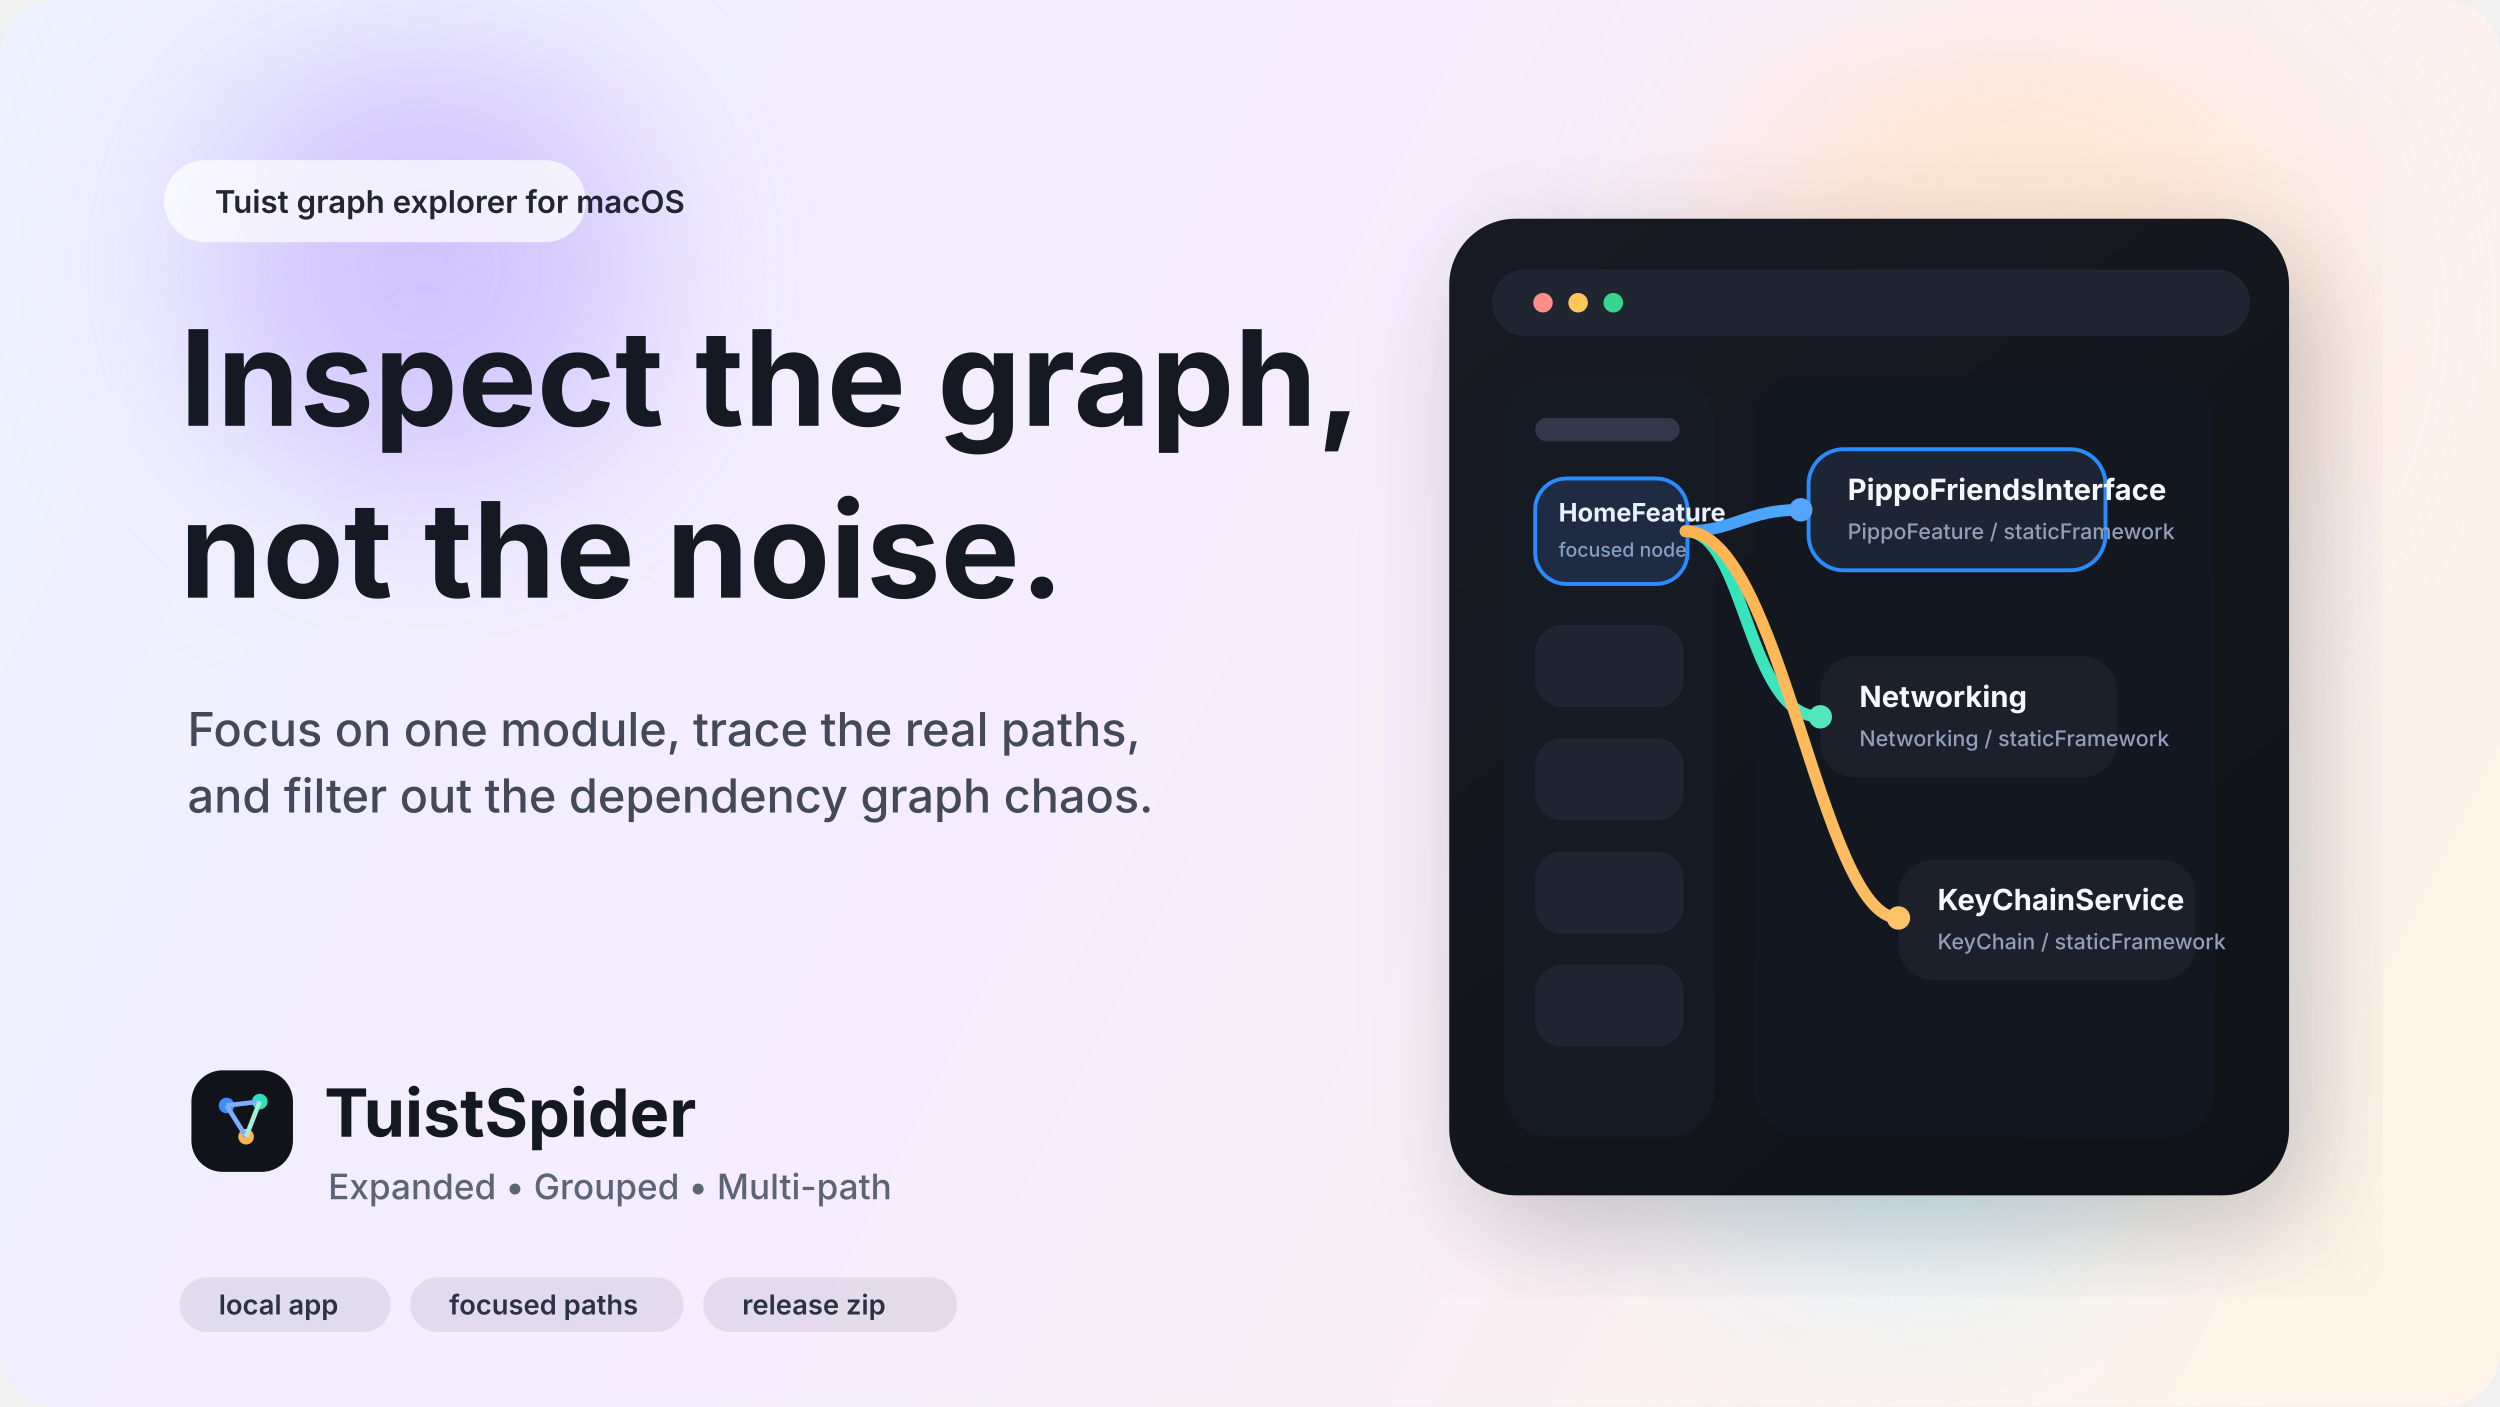
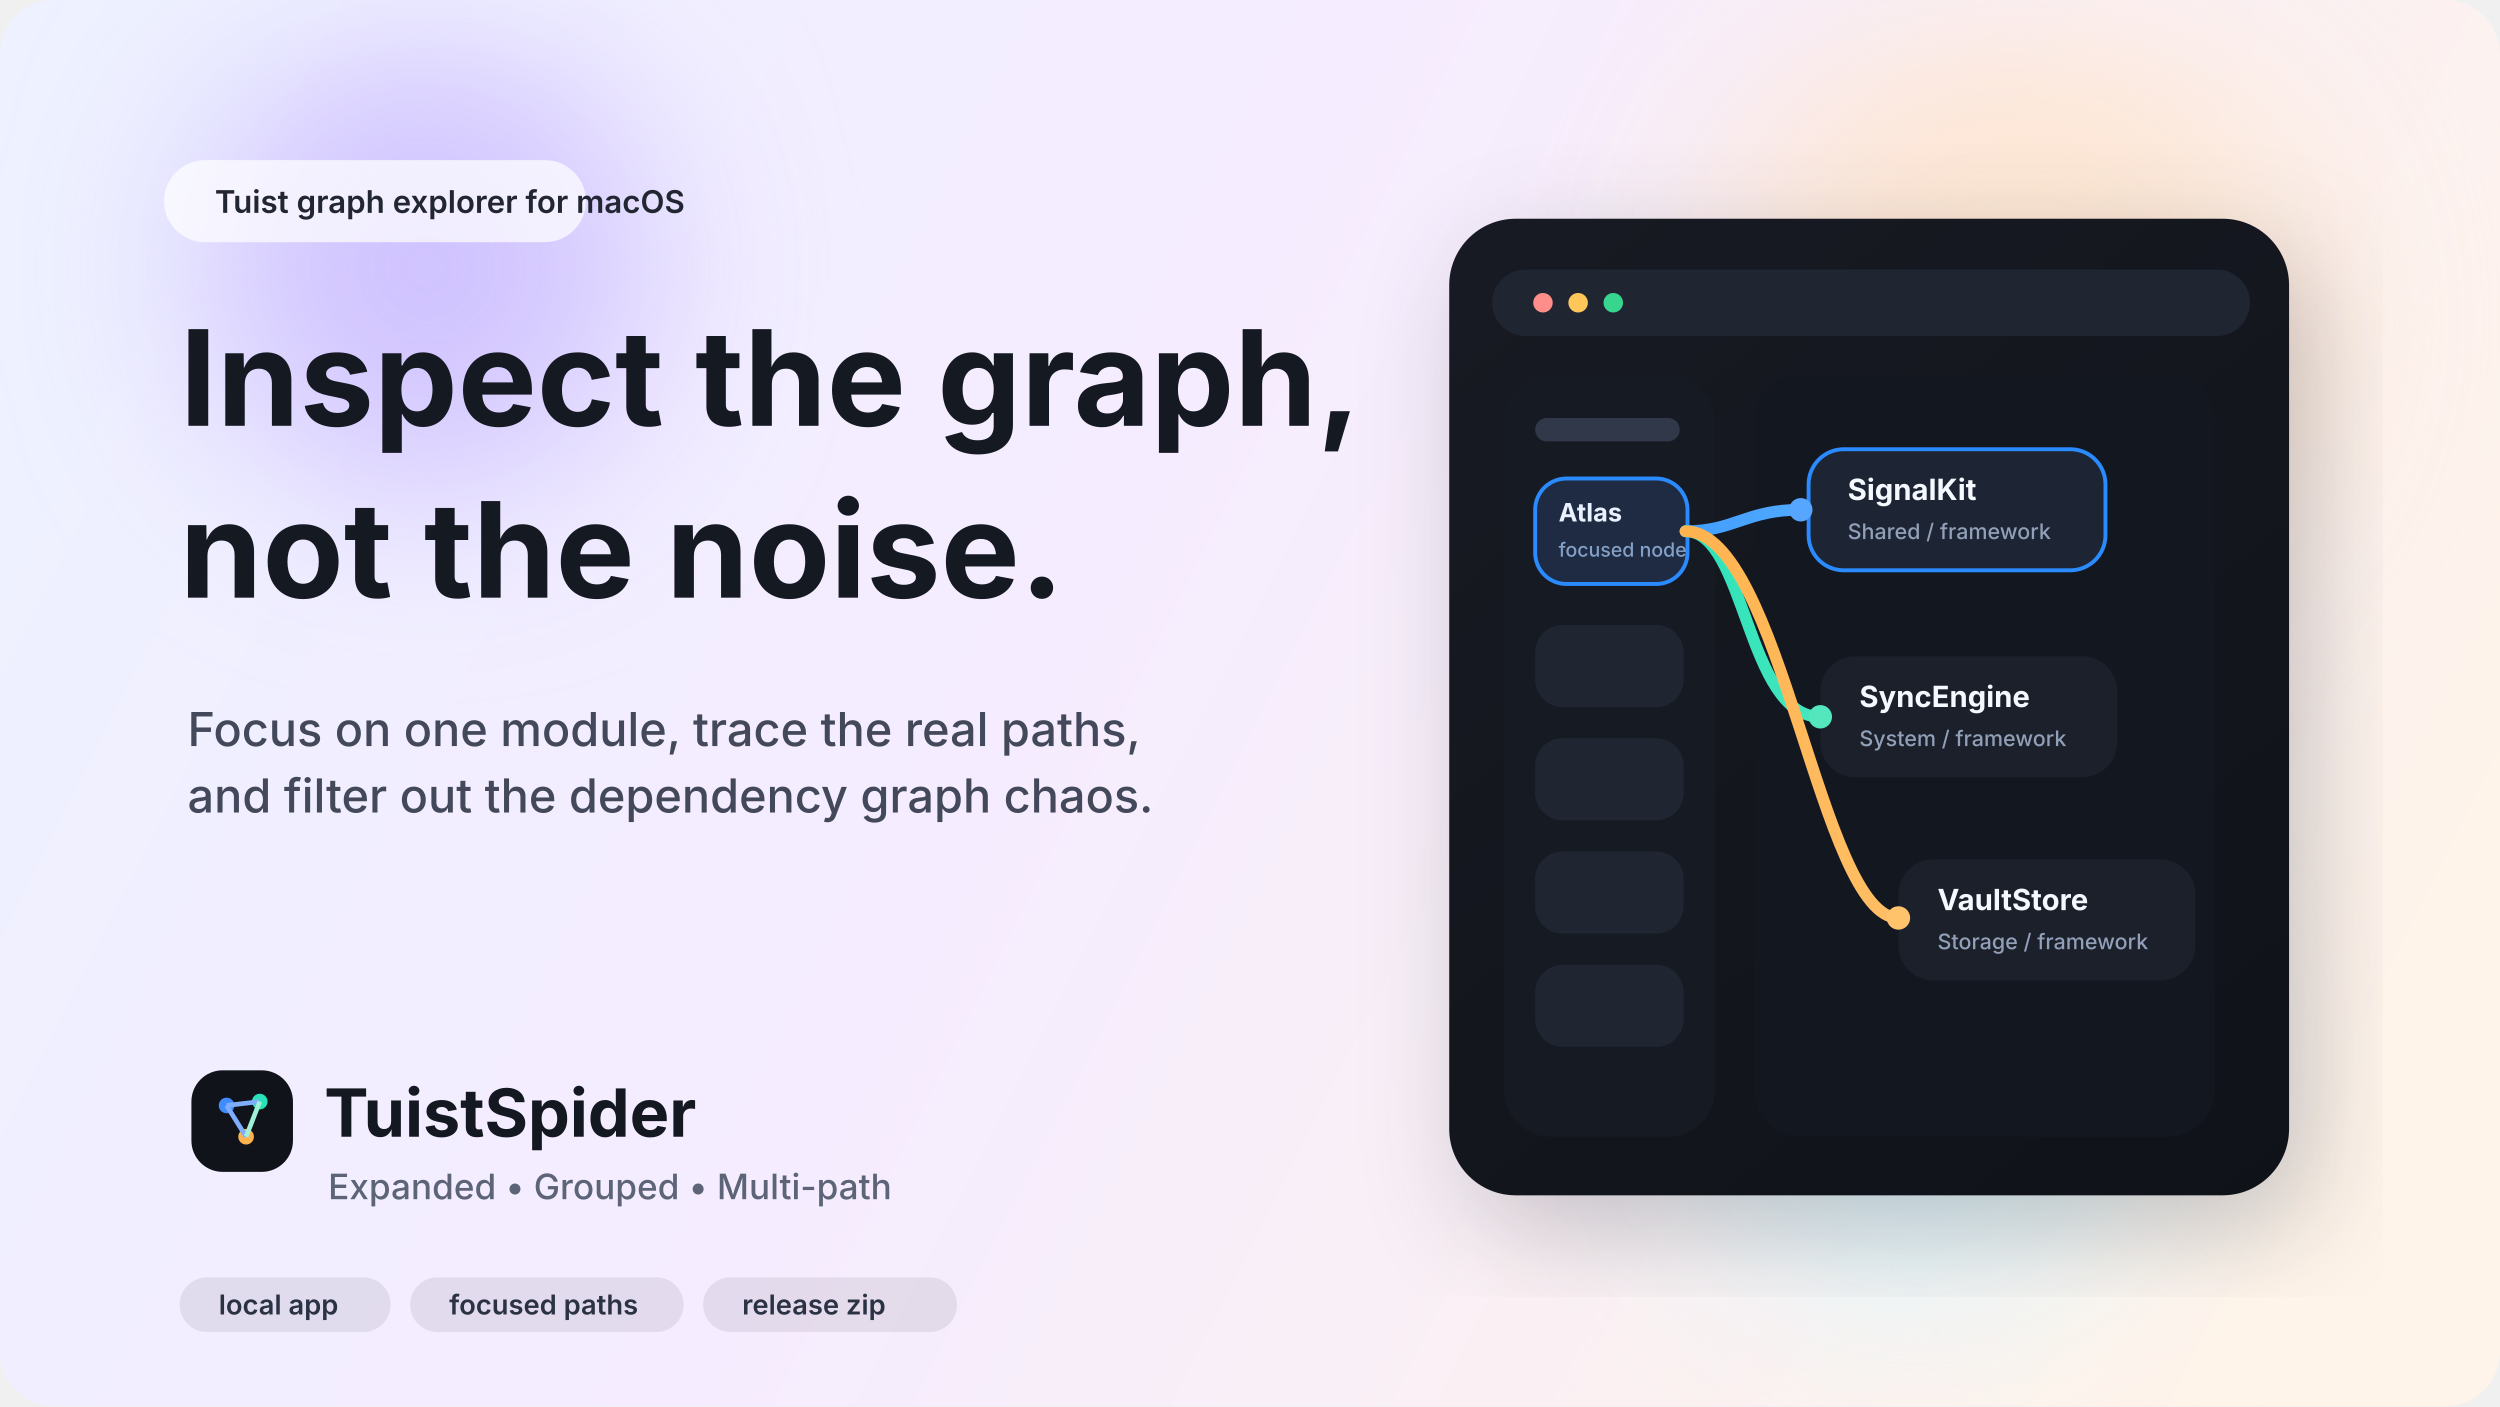
<svg xmlns="http://www.w3.org/2000/svg" width="1280" height="720" viewBox="0 0 1280 720" fill="none">
  <defs>
    <linearGradient id="bg" x1="74" y1="84" x2="1196" y2="650" gradientUnits="userSpaceOnUse">
      <stop stop-color="#EEF1FF" />
      <stop offset="0.42" stop-color="#F5ECFF" />
      <stop offset="1" stop-color="#FFF4E9" />
    </linearGradient>
    <linearGradient id="windowFill" x1="774" y1="122" x2="1186" y2="622" gradientUnits="userSpaceOnUse">
      <stop stop-color="#171A22" />
      <stop offset="1" stop-color="#101219" />
    </linearGradient>
    <linearGradient id="lineBlue" x1="761" y1="321" x2="1057" y2="321" gradientUnits="userSpaceOnUse">
      <stop stop-color="#2A8BFF" />
      <stop offset="1" stop-color="#6FC2FF" />
    </linearGradient>
    <linearGradient id="lineMint" x1="860" y1="392" x2="1097" y2="392" gradientUnits="userSpaceOnUse">
      <stop stop-color="#2AE2B8" />
      <stop offset="1" stop-color="#8AF2CC" />
    </linearGradient>
    <linearGradient id="lineAmber" x1="858" y1="466" x2="1137" y2="466" gradientUnits="userSpaceOnUse">
      <stop stop-color="#FFB24D" />
      <stop offset="1" stop-color="#FFD28B" />
    </linearGradient>
    <filter id="shadow" x="686" y="74" width="534" height="590" filterUnits="userSpaceOnUse" color-interpolation-filters="sRGB">
      <feFlood flood-opacity="0" result="BackgroundImageFix" />
      <feColorMatrix in="SourceAlpha" type="matrix" values="0 0 0 0 0 0 0 0 0 0 0 0 0 0 0 0 0 0 127 0" result="hardAlpha" />
      <feOffset dx="12" dy="18" />
      <feGaussianBlur stdDeviation="28" />
      <feColorMatrix type="matrix" values="0 0 0 0 0.129 0 0 0 0 0.149 0 0 0 0 0.2 0 0 0 0.24 0" />
      <feBlend mode="normal" in2="BackgroundImageFix" result="effect1_dropShadow_1_1" />
      <feBlend mode="normal" in="SourceGraphic" in2="effect1_dropShadow_1_1" result="shape" />
    </filter>
    <filter id="softBlur" x="0" y="0" width="1280" height="720" filterUnits="userSpaceOnUse" color-interpolation-filters="sRGB">
      <feFlood flood-opacity="0" result="BackgroundImageFix" />
      <feBlend mode="normal" in="SourceGraphic" in2="BackgroundImageFix" result="shape" />
      <feGaussianBlur stdDeviation="48" result="effect1_foregroundBlur_1_1" />
    </filter>
  </defs>
  <rect width="1280" height="720" rx="28" fill="url(#bg)" />
  <g opacity="0.72" filter="url(#softBlur)">
    <circle cx="218" cy="137" r="114" fill="#C4B2FF" />
    <circle cx="1031" cy="164" r="154" fill="#FFE3C7" />
    <circle cx="982" cy="542" r="126" fill="#D5F7FF" />
  </g>
  <rect x="84" y="82" width="216" height="42" rx="21" fill="#FFFFFF" fill-opacity="0.7" />
  <text x="110" y="109" fill="#222632" font-family="Inter, SF Pro Display, Arial, sans-serif" font-size="16" font-weight="600">Tuist graph explorer for macOS</text>
  <text x="92" y="218" fill="#151922" font-family="Inter, SF Pro Display, Arial, sans-serif" font-size="68" font-weight="700">
    <tspan x="92" dy="0">Inspect the graph,</tspan>
    <tspan x="92" dy="88">not the noise.</tspan>
  </text>
  <text x="96" y="382" fill="#43495A" font-family="Inter, SF Pro Text, Arial, sans-serif" font-size="24" font-weight="500">
    Focus on one module, trace the real paths,
  </text>
  <text x="96" y="416" fill="#43495A" font-family="Inter, SF Pro Text, Arial, sans-serif" font-size="24" font-weight="500">
    and filter out the dependency graph chaos.
  </text>
  <g transform="translate(98 548)">
    <rect width="52" height="52" rx="16" fill="#10131A" />
    <circle cx="18" cy="18" r="4" fill="#3F8CFF" />
    <circle cx="35" cy="16" r="4" fill="#2AE2B8" />
    <circle cx="28" cy="34" r="4" fill="#FFB24D" />
    <path d="M18 18L35 16" stroke="#7FAEFF" stroke-width="2.4" />
    <path d="M18 18L28 34" stroke="#7FAEFF" stroke-width="2.4" />
    <path d="M35 16L28 34" stroke="#9FF0D7" stroke-width="2.4" />
  </g>
  <text x="166" y="582" fill="#141821" font-family="Inter, SF Pro Display, Arial, sans-serif" font-size="34" font-weight="700">TuistSpider</text>
  <text x="168" y="614" fill="#5D6477" font-family="Inter, SF Pro Text, Arial, sans-serif" font-size="18" font-weight="500">Expanded  •  Grouped  •  Multi-path</text>
  <rect x="92" y="654" width="108" height="28" rx="14" fill="#141821" fill-opacity="0.08" />
  <text x="112" y="673" fill="#2A3244" font-family="Inter, SF Pro Text, Arial, sans-serif" font-size="14" font-weight="600">local app</text>
  <rect x="210" y="654" width="140" height="28" rx="14" fill="#141821" fill-opacity="0.08" />
  <text x="230" y="673" fill="#2A3244" font-family="Inter, SF Pro Text, Arial, sans-serif" font-size="14" font-weight="600">focused paths</text>
  <rect x="360" y="654" width="130" height="28" rx="14" fill="#141821" fill-opacity="0.08" />
  <text x="380" y="673" fill="#2A3244" font-family="Inter, SF Pro Text, Arial, sans-serif" font-size="14" font-weight="600">release zip</text>
  <g filter="url(#shadow)">
    <rect x="742" y="112" width="430" height="500" rx="34" fill="url(#windowFill)" />
    <rect x="764" y="138" width="388" height="34" rx="17" fill="#202532" />
    <circle cx="790" cy="155" r="5" fill="#FF8D89" />
    <circle cx="808" cy="155" r="5" fill="#FFC65A" />
    <circle cx="826" cy="155" r="5" fill="#37D58D" />
    <rect x="770" y="192" width="108" height="390" rx="24" fill="#161A22" />
    <rect x="786" y="214" width="74" height="12" rx="6" fill="#31384A" />
    <rect x="786" y="245" width="78" height="54" rx="16" fill="#1F2B43" stroke="#2A8BFF" stroke-width="2" />
-     <text x="798" y="267" fill="#E9F1FF" font-family="Inter, SF Pro Display, Arial, sans-serif" font-size="13" font-weight="700">HomeFeature</text>
+     <text x="798" y="267" fill="#E9F1FF" font-family="Inter, SF Pro Display, Arial, sans-serif" font-size="13" font-weight="700">Atlas</text>
    <text x="798" y="285" fill="#84A0C6" font-family="Inter, SF Pro Text, Arial, sans-serif" font-size="10" font-weight="500">focused node</text>
    <rect x="786" y="320" width="76" height="42" rx="14" fill="#202532" />
    <rect x="786" y="378" width="76" height="42" rx="14" fill="#202532" />
    <rect x="786" y="436" width="76" height="42" rx="14" fill="#202532" />
    <rect x="786" y="494" width="76" height="42" rx="14" fill="#202532" />
    <rect x="898" y="192" width="236" height="390" rx="24" fill="#131720" />
    <rect x="926" y="230" width="152" height="62" rx="18" fill="#1D2433" stroke="#2A8BFF" stroke-width="2" />
-     <text x="946" y="256" fill="#F4F8FF" font-family="Inter, SF Pro Display, Arial, sans-serif" font-size="15" font-weight="700">PippoFriendsInterface</text>
-     <text x="946" y="276" fill="#91A0B8" font-family="Inter, SF Pro Text, Arial, sans-serif" font-size="11" font-weight="500">PippoFeature / staticFramework</text>
+     <text x="946" y="256" fill="#F4F8FF" font-family="Inter, SF Pro Display, Arial, sans-serif" font-size="15" font-weight="700">SignalKit</text>
+     <text x="946" y="276" fill="#91A0B8" font-family="Inter, SF Pro Text, Arial, sans-serif" font-size="11" font-weight="500">Shared / framework</text>
    <rect x="932" y="336" width="152" height="62" rx="18" fill="#1B202B" />
-     <text x="952" y="362" fill="#F4F8FF" font-family="Inter, SF Pro Display, Arial, sans-serif" font-size="15" font-weight="700">Networking</text>
-     <text x="952" y="382" fill="#91A0B8" font-family="Inter, SF Pro Text, Arial, sans-serif" font-size="11" font-weight="500">Networking / staticFramework</text>
+     <text x="952" y="362" fill="#F4F8FF" font-family="Inter, SF Pro Display, Arial, sans-serif" font-size="15" font-weight="700">SyncEngine</text>
+     <text x="952" y="382" fill="#91A0B8" font-family="Inter, SF Pro Text, Arial, sans-serif" font-size="11" font-weight="500">System / framework</text>
    <rect x="972" y="440" width="152" height="62" rx="18" fill="#1B202B" />
-     <text x="992" y="466" fill="#F4F8FF" font-family="Inter, SF Pro Display, Arial, sans-serif" font-size="15" font-weight="700">KeyChainService</text>
-     <text x="992" y="486" fill="#91A0B8" font-family="Inter, SF Pro Text, Arial, sans-serif" font-size="11" font-weight="500">KeyChain / staticFramework</text>
+     <text x="992" y="466" fill="#F4F8FF" font-family="Inter, SF Pro Display, Arial, sans-serif" font-size="15" font-weight="700">VaultStore</text>
+     <text x="992" y="486" fill="#91A0B8" font-family="Inter, SF Pro Text, Arial, sans-serif" font-size="11" font-weight="500">Storage / framework</text>
    <path d="M863 272C888 272 894 261 922 261" stroke="url(#lineBlue)" stroke-width="6" stroke-linecap="round" />
    <path d="M863 272C894 272 894 367 932 367" stroke="url(#lineMint)" stroke-width="6" stroke-linecap="round" />
    <path d="M863 272C912 272 932 470 972 470" stroke="url(#lineAmber)" stroke-width="6" stroke-linecap="round" />
    <circle cx="922" cy="261" r="6" fill="#56A6FF" />
    <circle cx="932" cy="367" r="6" fill="#54E7BE" />
    <circle cx="972" cy="470" r="6" fill="#FFC46B" />
  </g>
</svg>
